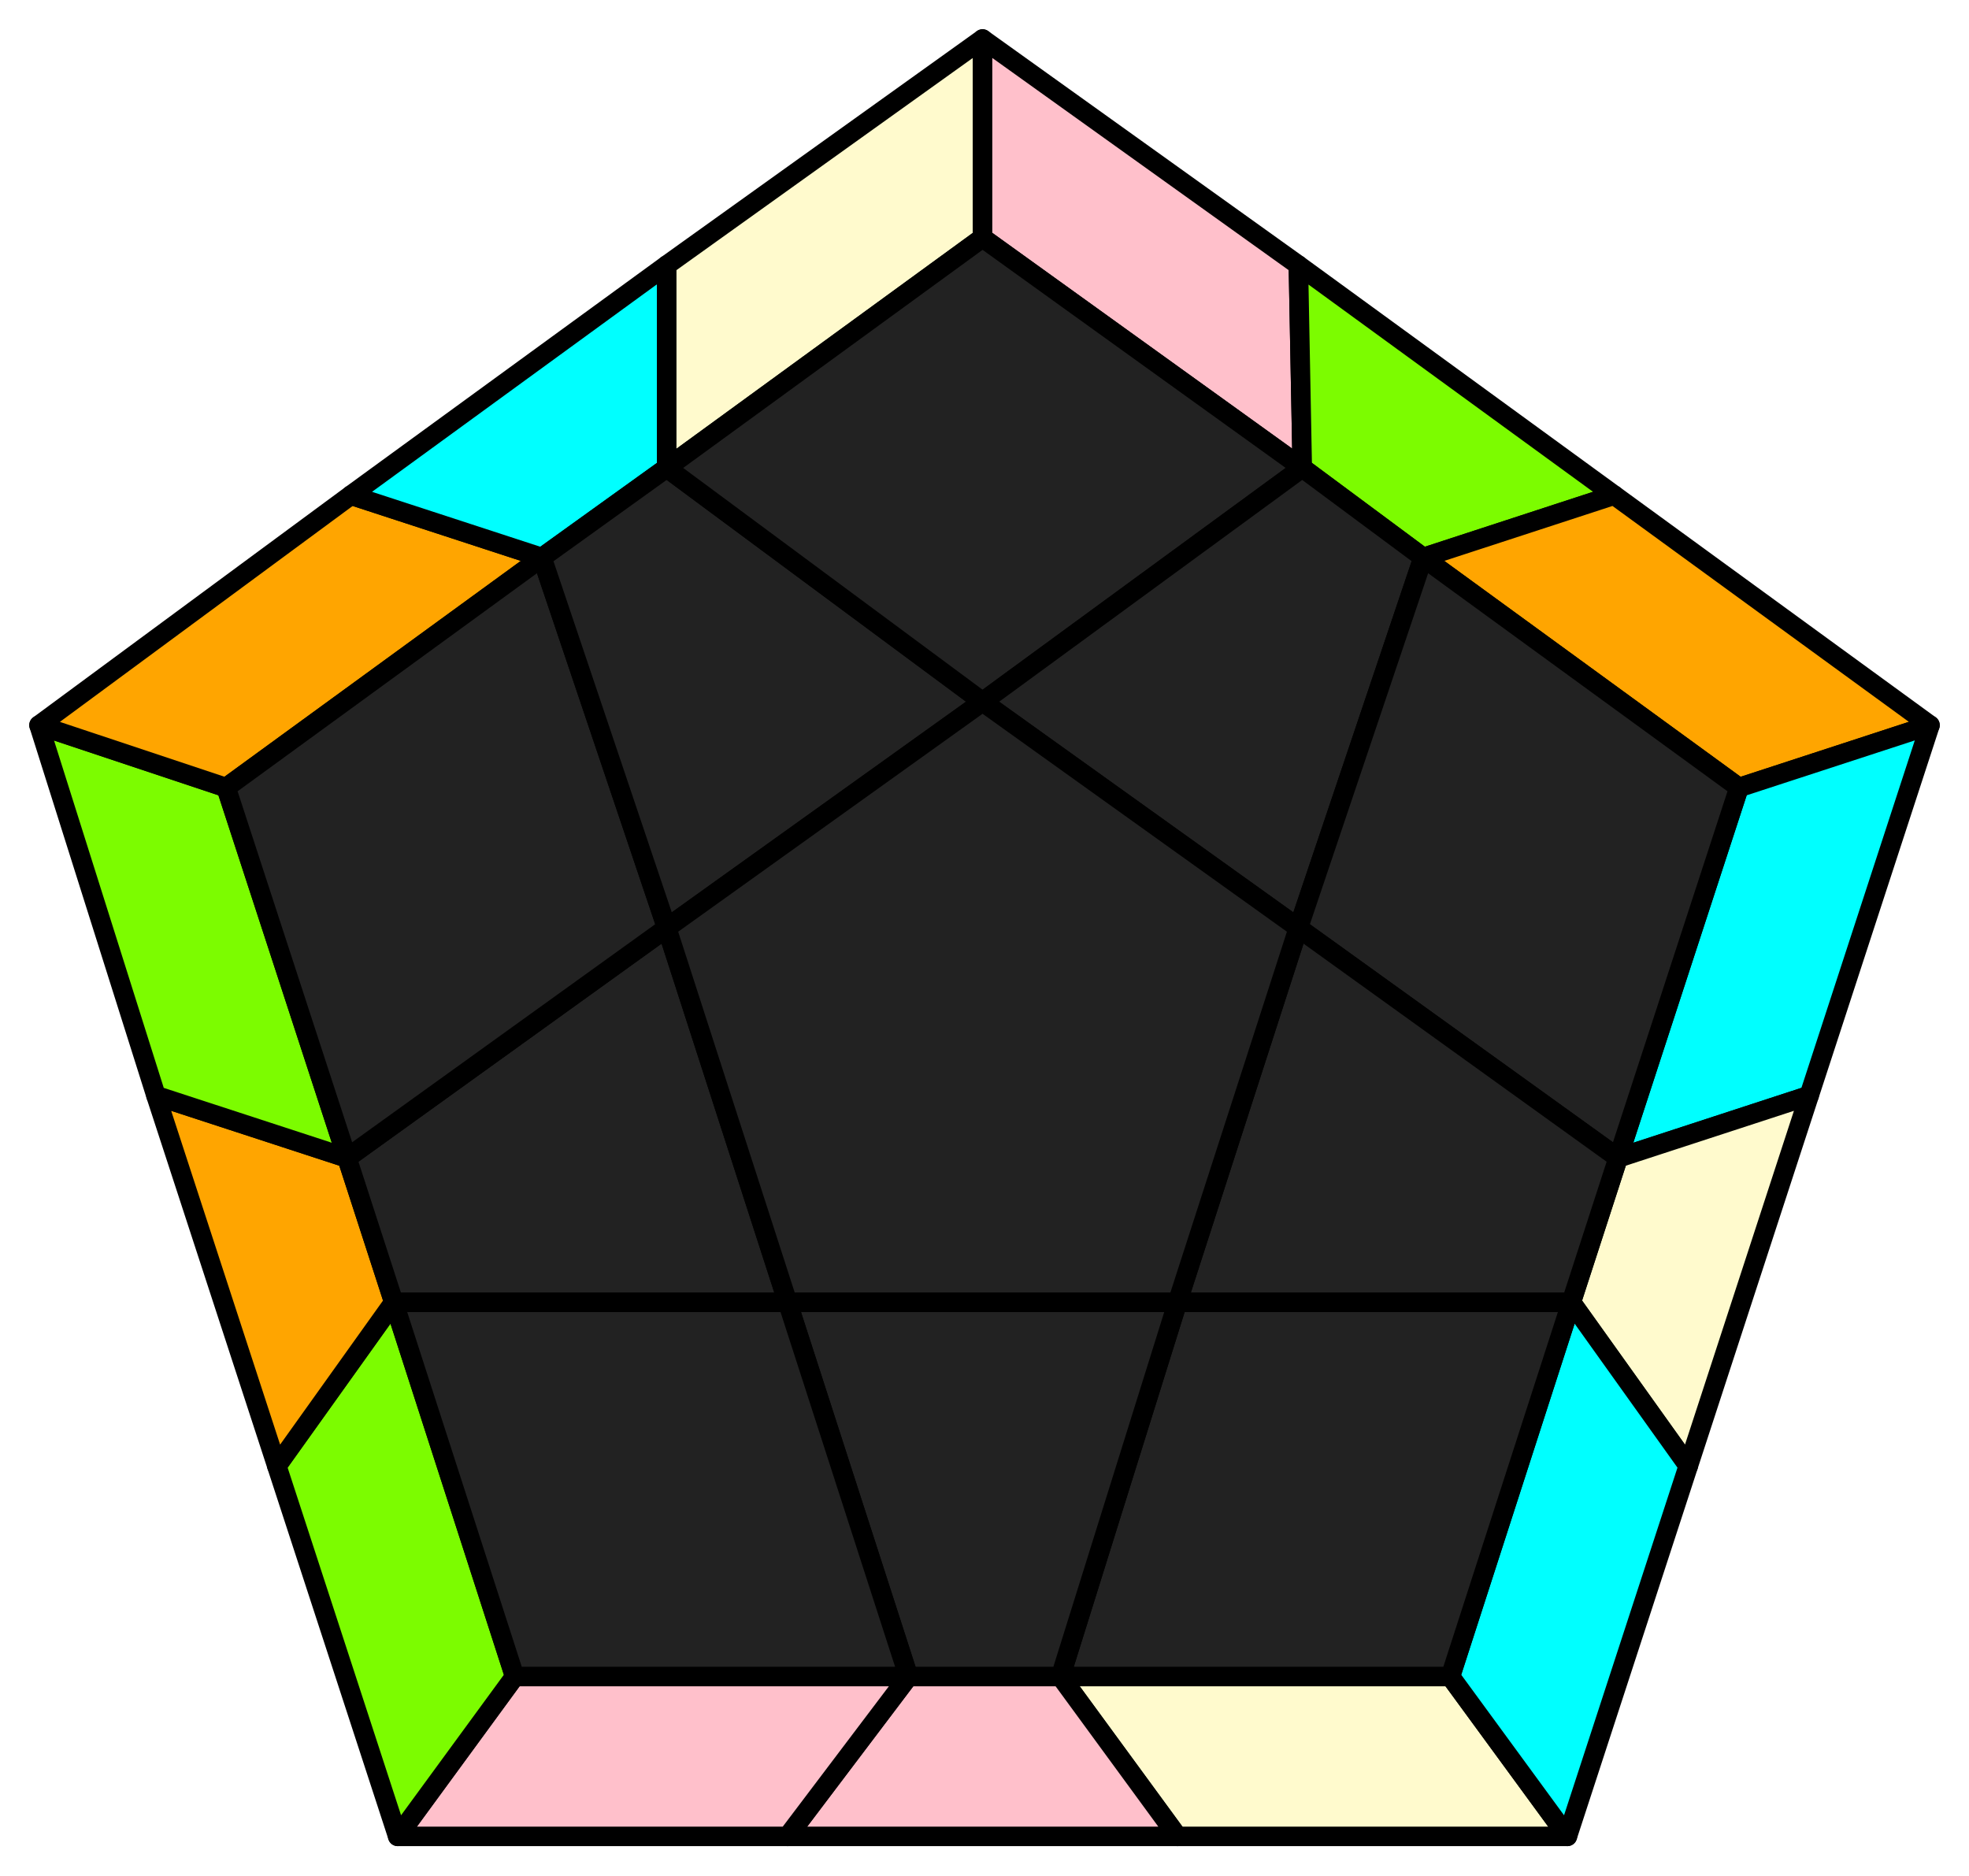
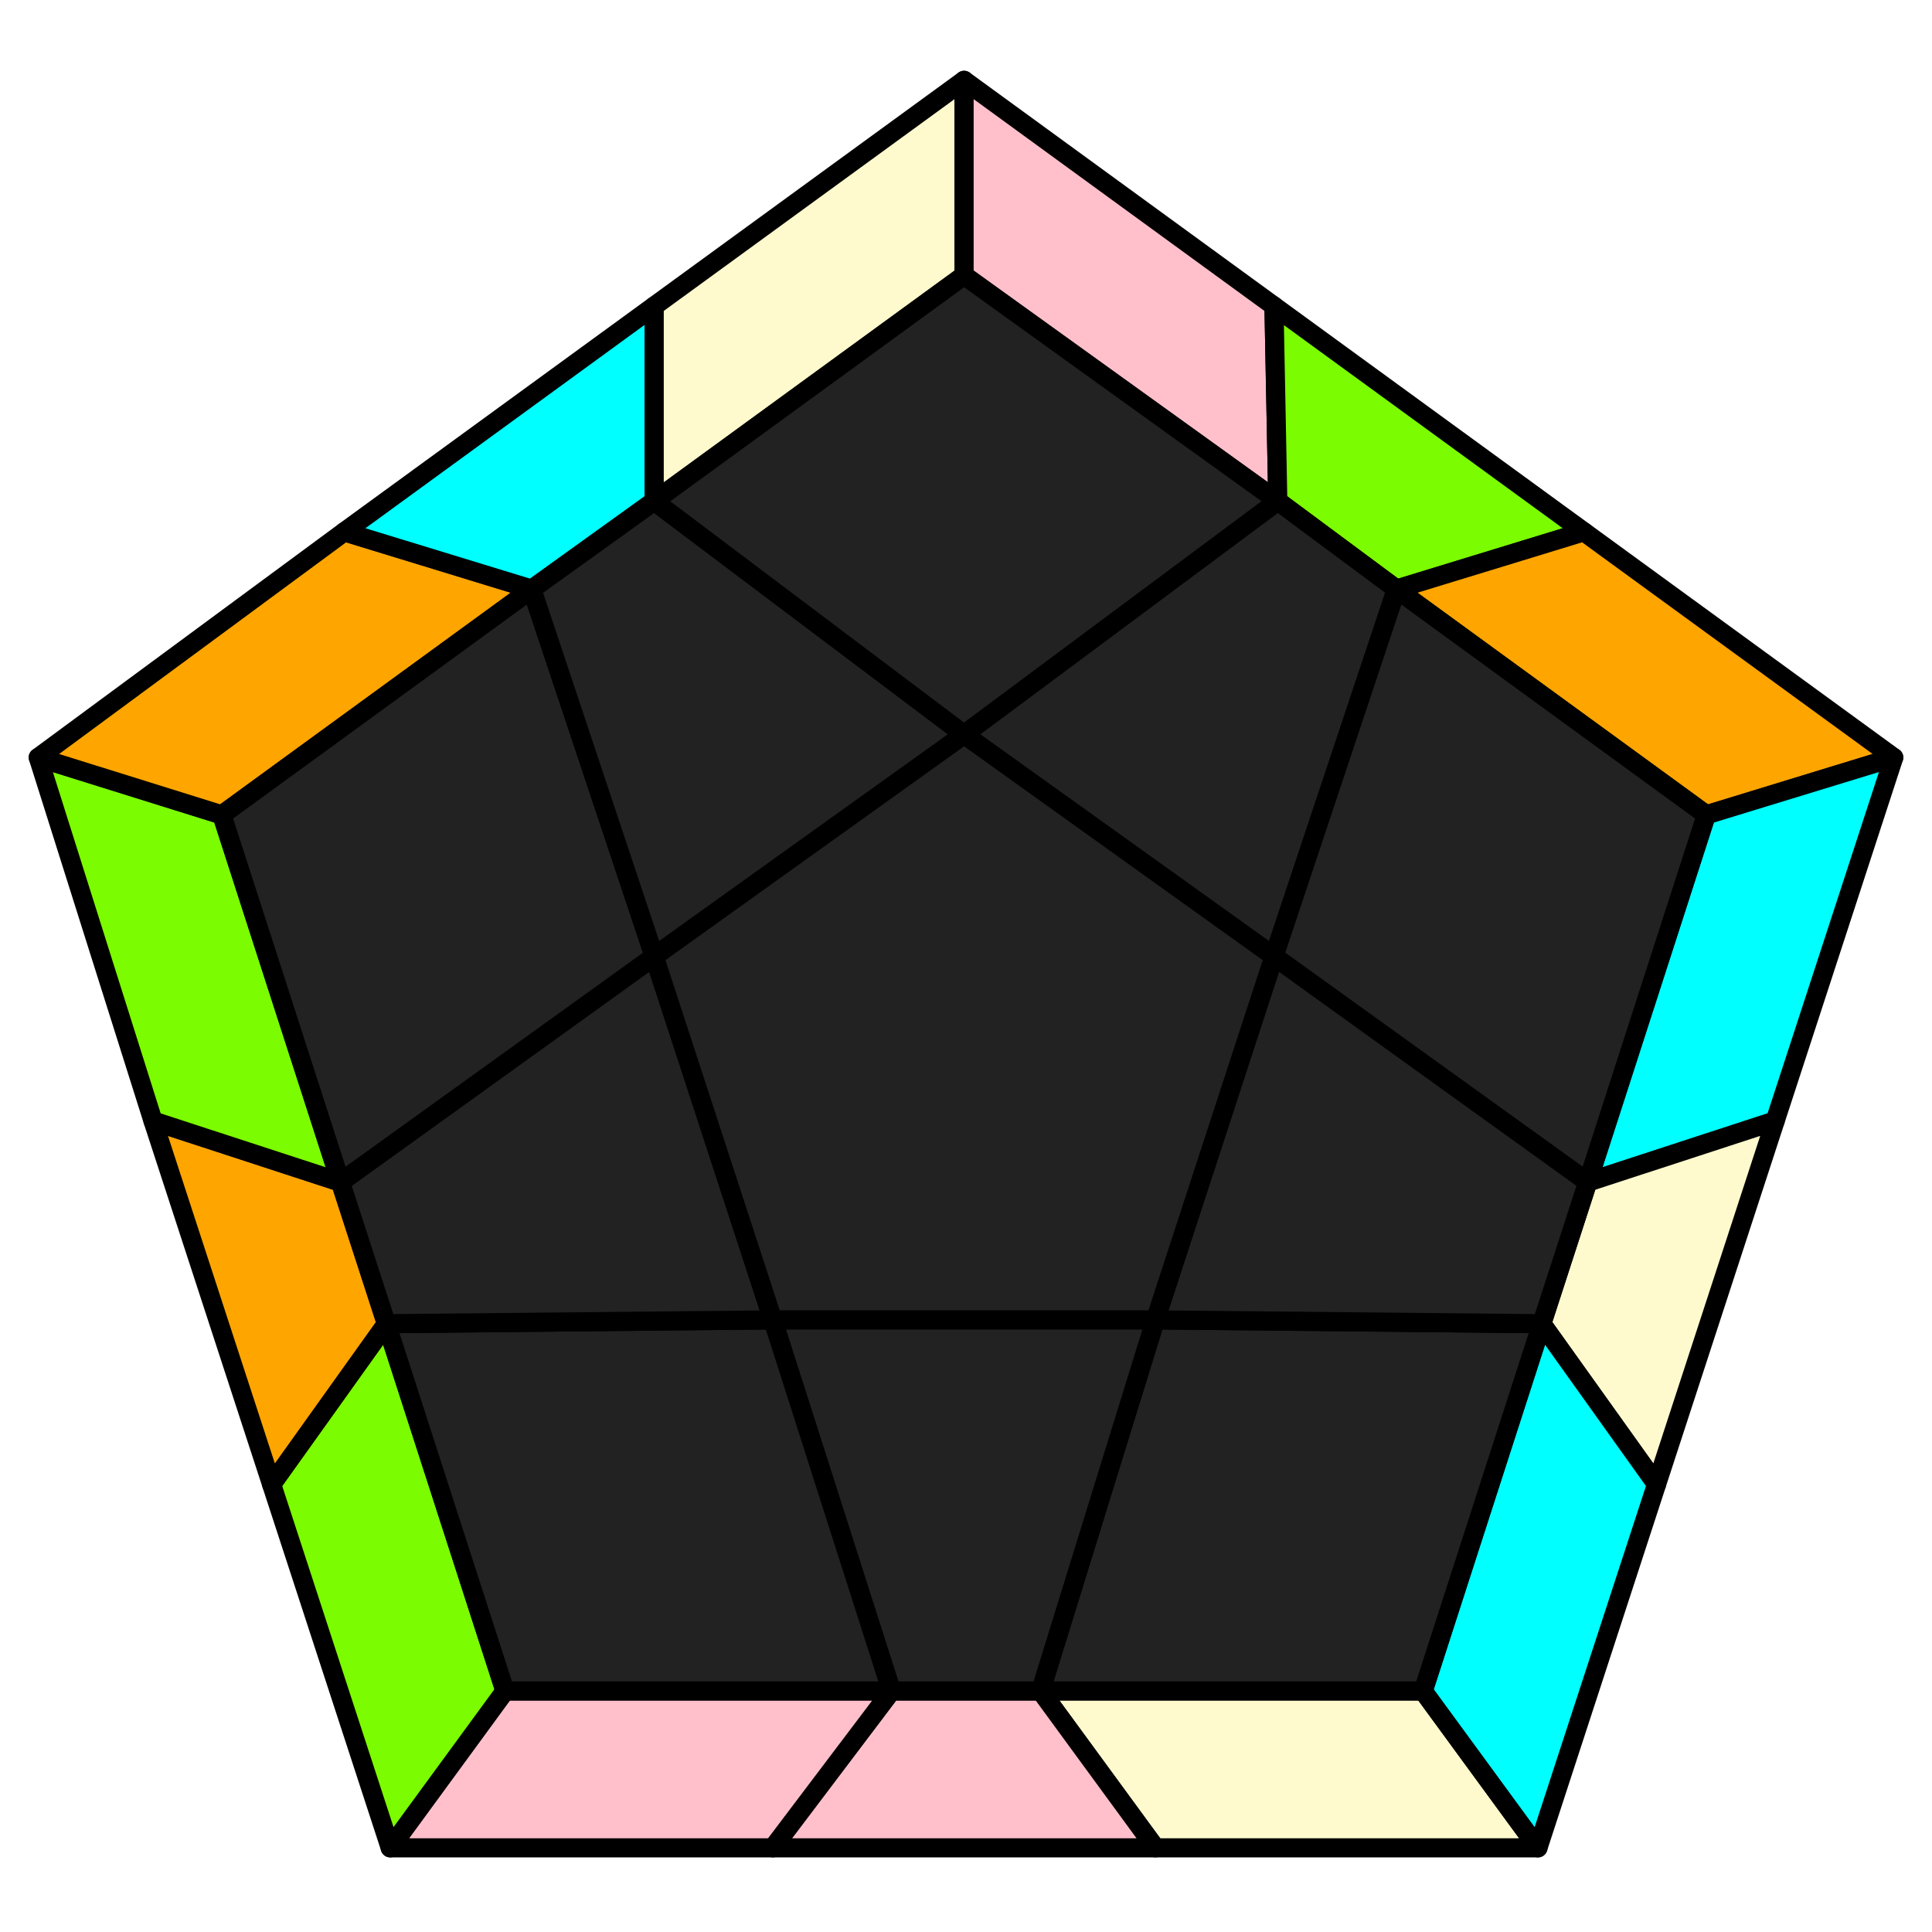
- <svg xmlns="http://www.w3.org/2000/svg" id="83" width="505" height="481">
+ <svg xmlns="http://www.w3.org/2000/svg" id="83" viewBox="0 0 505 505">
  <style>
polygon { stroke: black; stroke-width: 5px; stroke-linejoin: round;}
.green {fill: #7cfc00;}
.orange {fill: #ffa500;}
.blue {fill: #00ffff;}
.beige {fill: #fffacd;}
.pink {fill: #ffc0cb;}
.grey {fill: #222;}
</style>
-   <polygon class="beige" points="402 471 302 471 272 430 372 430" />
-   <polygon class="pink" points="302 471 202 471 233 430 272 430" />
-   <polygon class="pink" points="202 471 102 471 132 430 233 430" />
-   <polygon class="green" points="102 471 71 376 101 334 132 430" />
-   <polygon class="orange" points="71 376 40 281 89 297 101 334" />
-   <polygon class="green" points="40 281 10 186 58 202 89 297" />
-   <polygon class="orange" points="10 186 90 127 139 143 58 202" />
-   <polygon class="blue" points="90 127 171 68 171 120 139 143" />
-   <polygon class="beige" points="171 68 252 10 252 61 171 120" />
-   <polygon class="pink" points="252 10 333 68 334 120 252 61" />
-   <polygon class="green" points="333 68 414 127 365 143 334 120" />
-   <polygon class="orange" points="414 127 495 186 446 202 365 143" />
-   <polygon class="blue" points="495 186 464 281 415 297 446 202" />
-   <polygon class="beige" points="464 281 433 376 403 334 415 297" />
-   <polygon class="blue" points="433 376 402 471 372 430 403 334" />
-   <polygon class="grey" points="372 430 272 430 302 334 403 334" />
-   <polygon class="grey" points="272 430 233 430 202 334 302 334" />
-   <polygon class="grey" points="132 430 101 334 202 334 233 430" />
-   <polygon class="grey" points="101 334 89 297 171 238 202 334" />
-   <polygon class="grey" points="58 202 139 143 171 238 89 297" />
-   <polygon class="grey" points="139 143 171 120 252 180 171 238" />
-   <polygon class="grey" points="252 61 334 120 252 180 171 120" />
-   <polygon class="grey" points="334 120 365 143 333 238 252 180" />
-   <polygon class="grey" points="446 202 415 297 333 238 365 143" />
-   <polygon class="grey" points="415 297 403 334 302 334 333 238" />
-   <polygon class="grey" points="302 334 202 334 171 238 252 180 333 238" />
+   <polygon class="beige" points="402 483 302 483 272 442 372 442" />
+   <polygon class="pink" points="302 483 202 483 233 442 272 442" />
+   <polygon class="pink" points="202 483 102 483 132 442 233 442" />
+   <polygon class="green" points="102 483 71 388 101 346 132 442" />
+   <polygon class="orange" points="71 388 40 293 89 309 101 346" />
+   <polygon class="green" points="40 293 10 198 58 213 89 309" />
+   <polygon class="orange" points="10 198 90 139 139 154 58 213" />
+   <polygon class="blue" points="90 139 171 80 171 131 139 154" />
+   <polygon class="beige" points="171 80 252 21 252 72 171 131" />
+   <polygon class="pink" points="252 21 333 80 334 131 252 72" />
+   <polygon class="green" points="333 80 414 139 365 154 334 131" />
+   <polygon class="orange" points="414 139 495 198 446 213 365 154" />
+   <polygon class="blue" points="495 198 464 293 415 309 446 213" />
+   <polygon class="beige" points="464 293 433 388 403 346 415 309" />
+   <polygon class="blue" points="433 388 402 483 372 442 403 346" />
+   <polygon class="grey" points="372 442 272 442 302 345 403 346" />
+   <polygon class="grey" points="272 442 233 442 202 345 302 345" />
+   <polygon class="grey" points="132 442 101 346 202 345 233 442" />
+   <polygon class="grey" points="101 346 89 309 171 250 202 345" />
+   <polygon class="grey" points="58 213 139 154 171 250 89 309" />
+   <polygon class="grey" points="139 154 171 131 252 192 171 250" />
+   <polygon class="grey" points="252 72 334 131 252 192 171 131" />
+   <polygon class="grey" points="334 131 365 154 333 250 252 192" />
+   <polygon class="grey" points="446 213 415 309 333 250 365 154" />
+   <polygon class="grey" points="415 309 403 346 302 345 333 250" />
+   <polygon class="grey" points="302 345 202 345 171 250 252 192 333 250" />
</svg>
